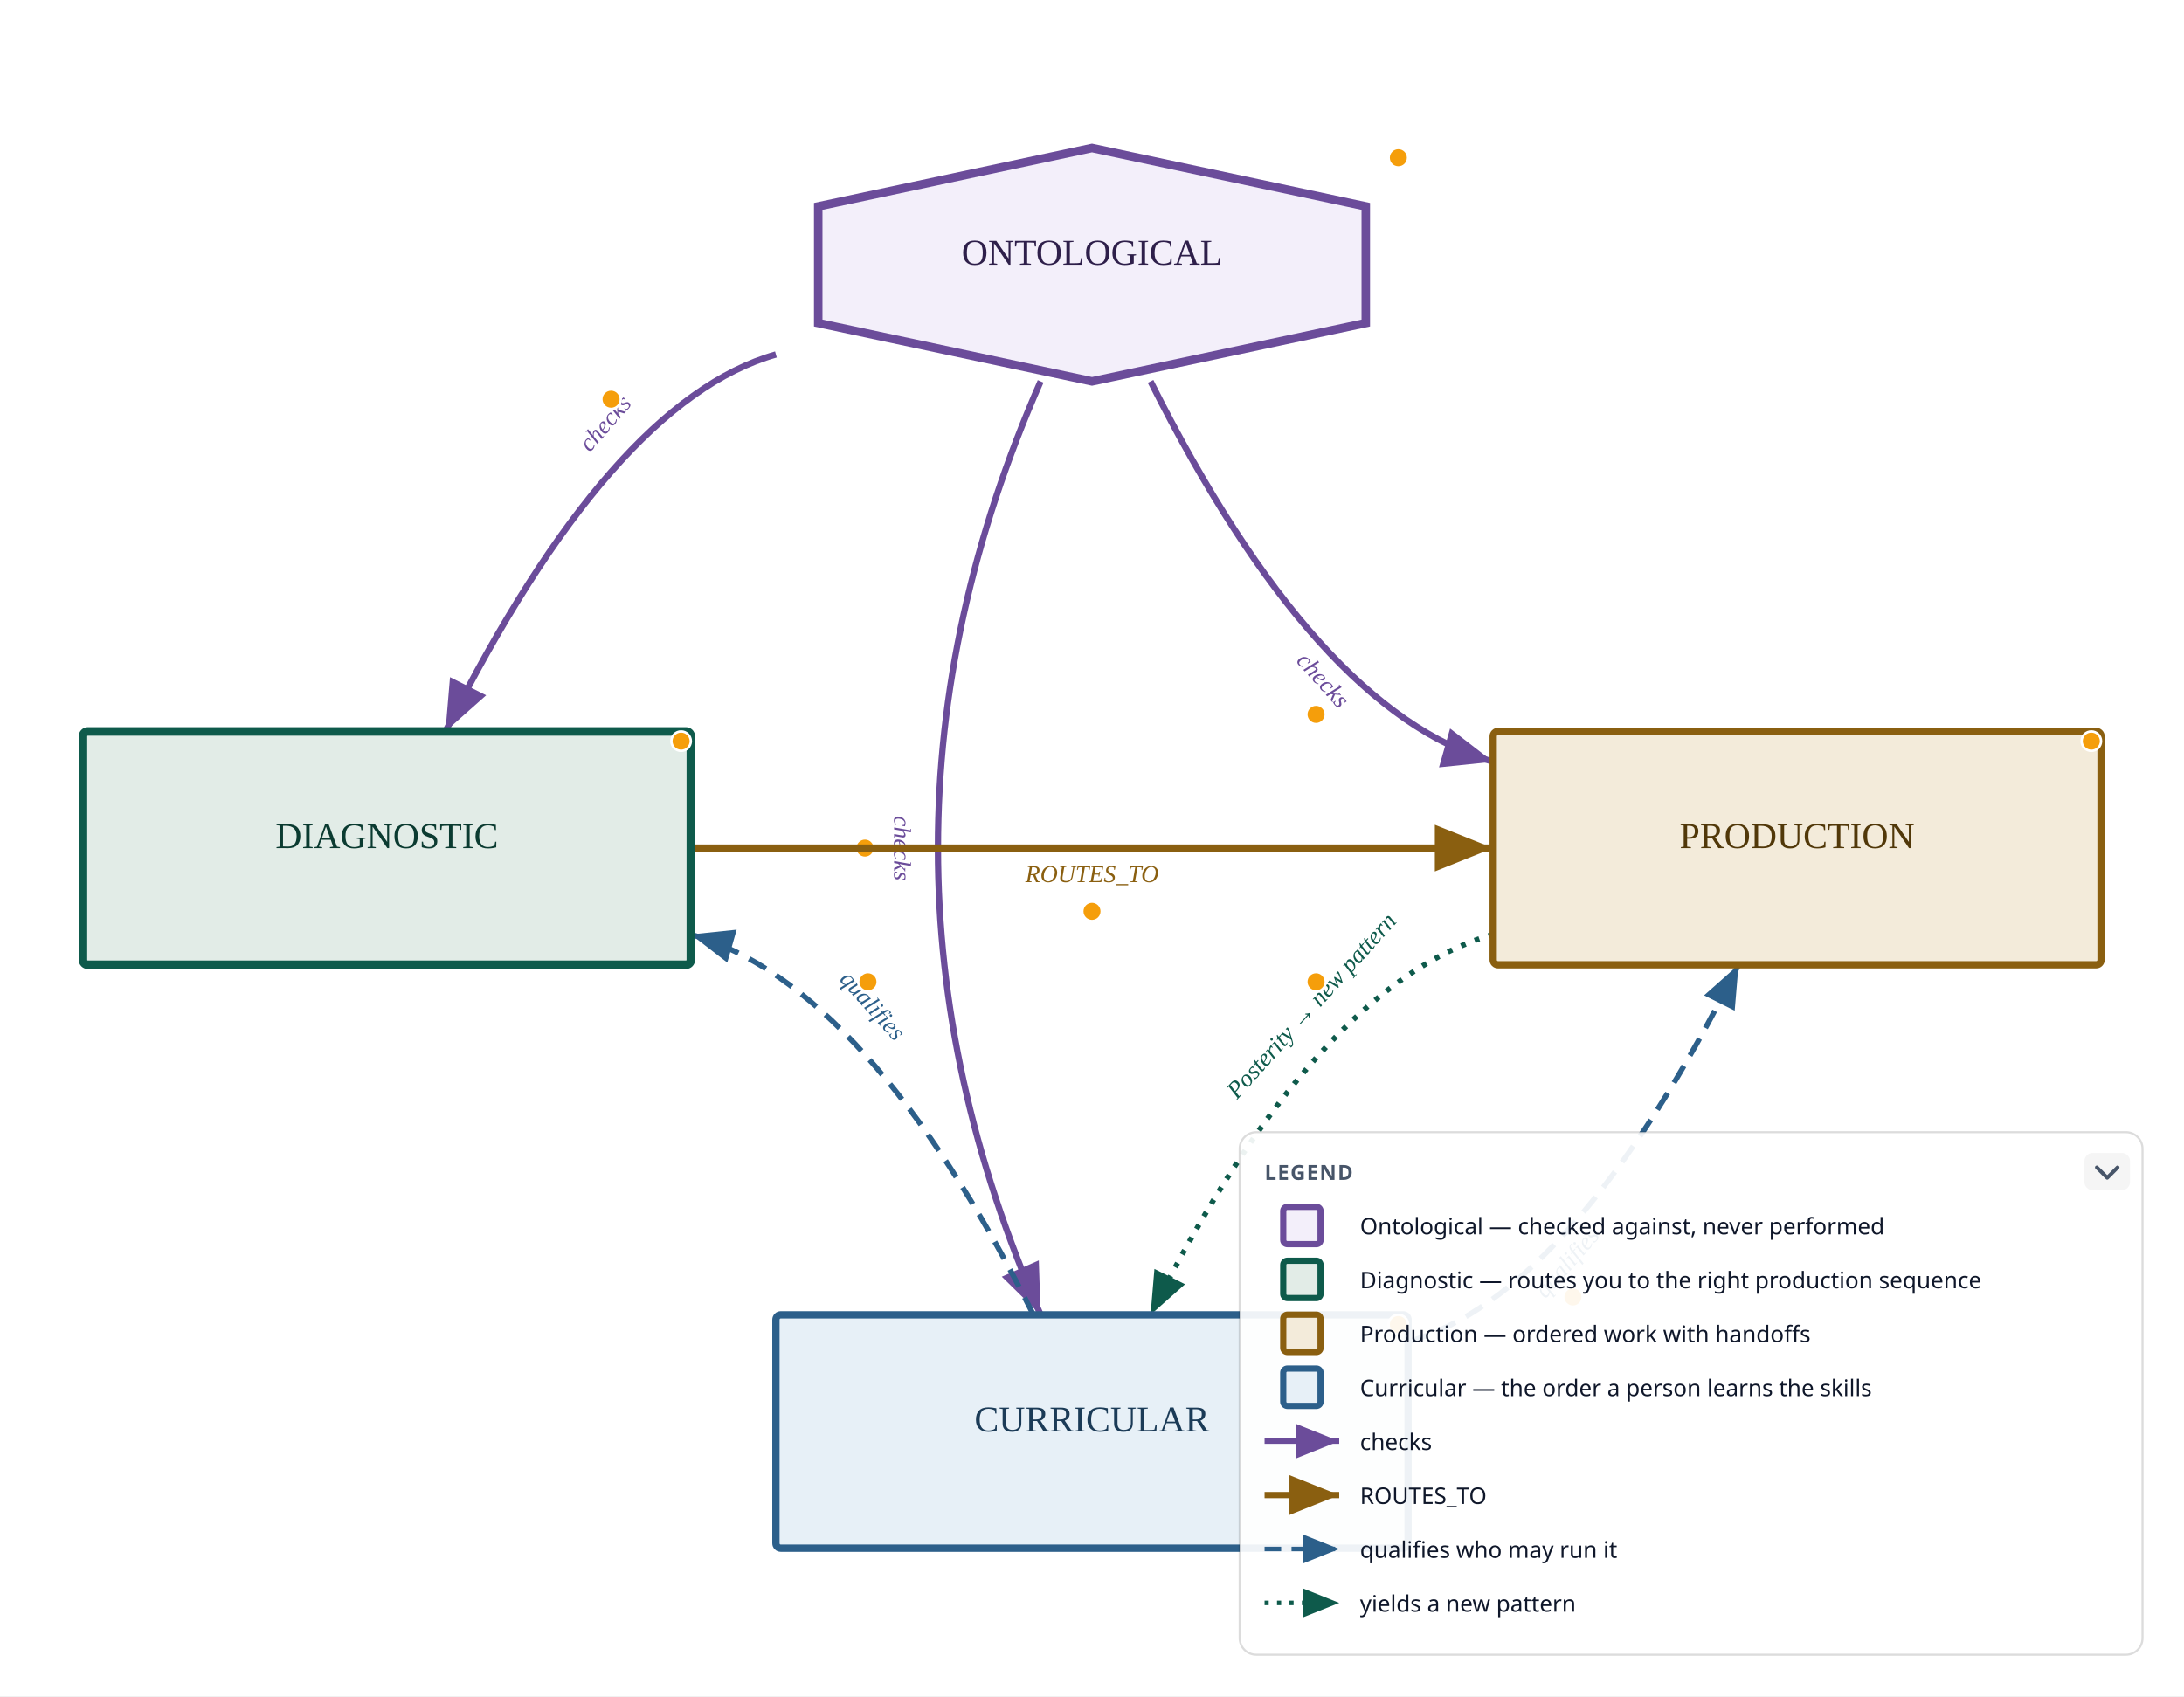
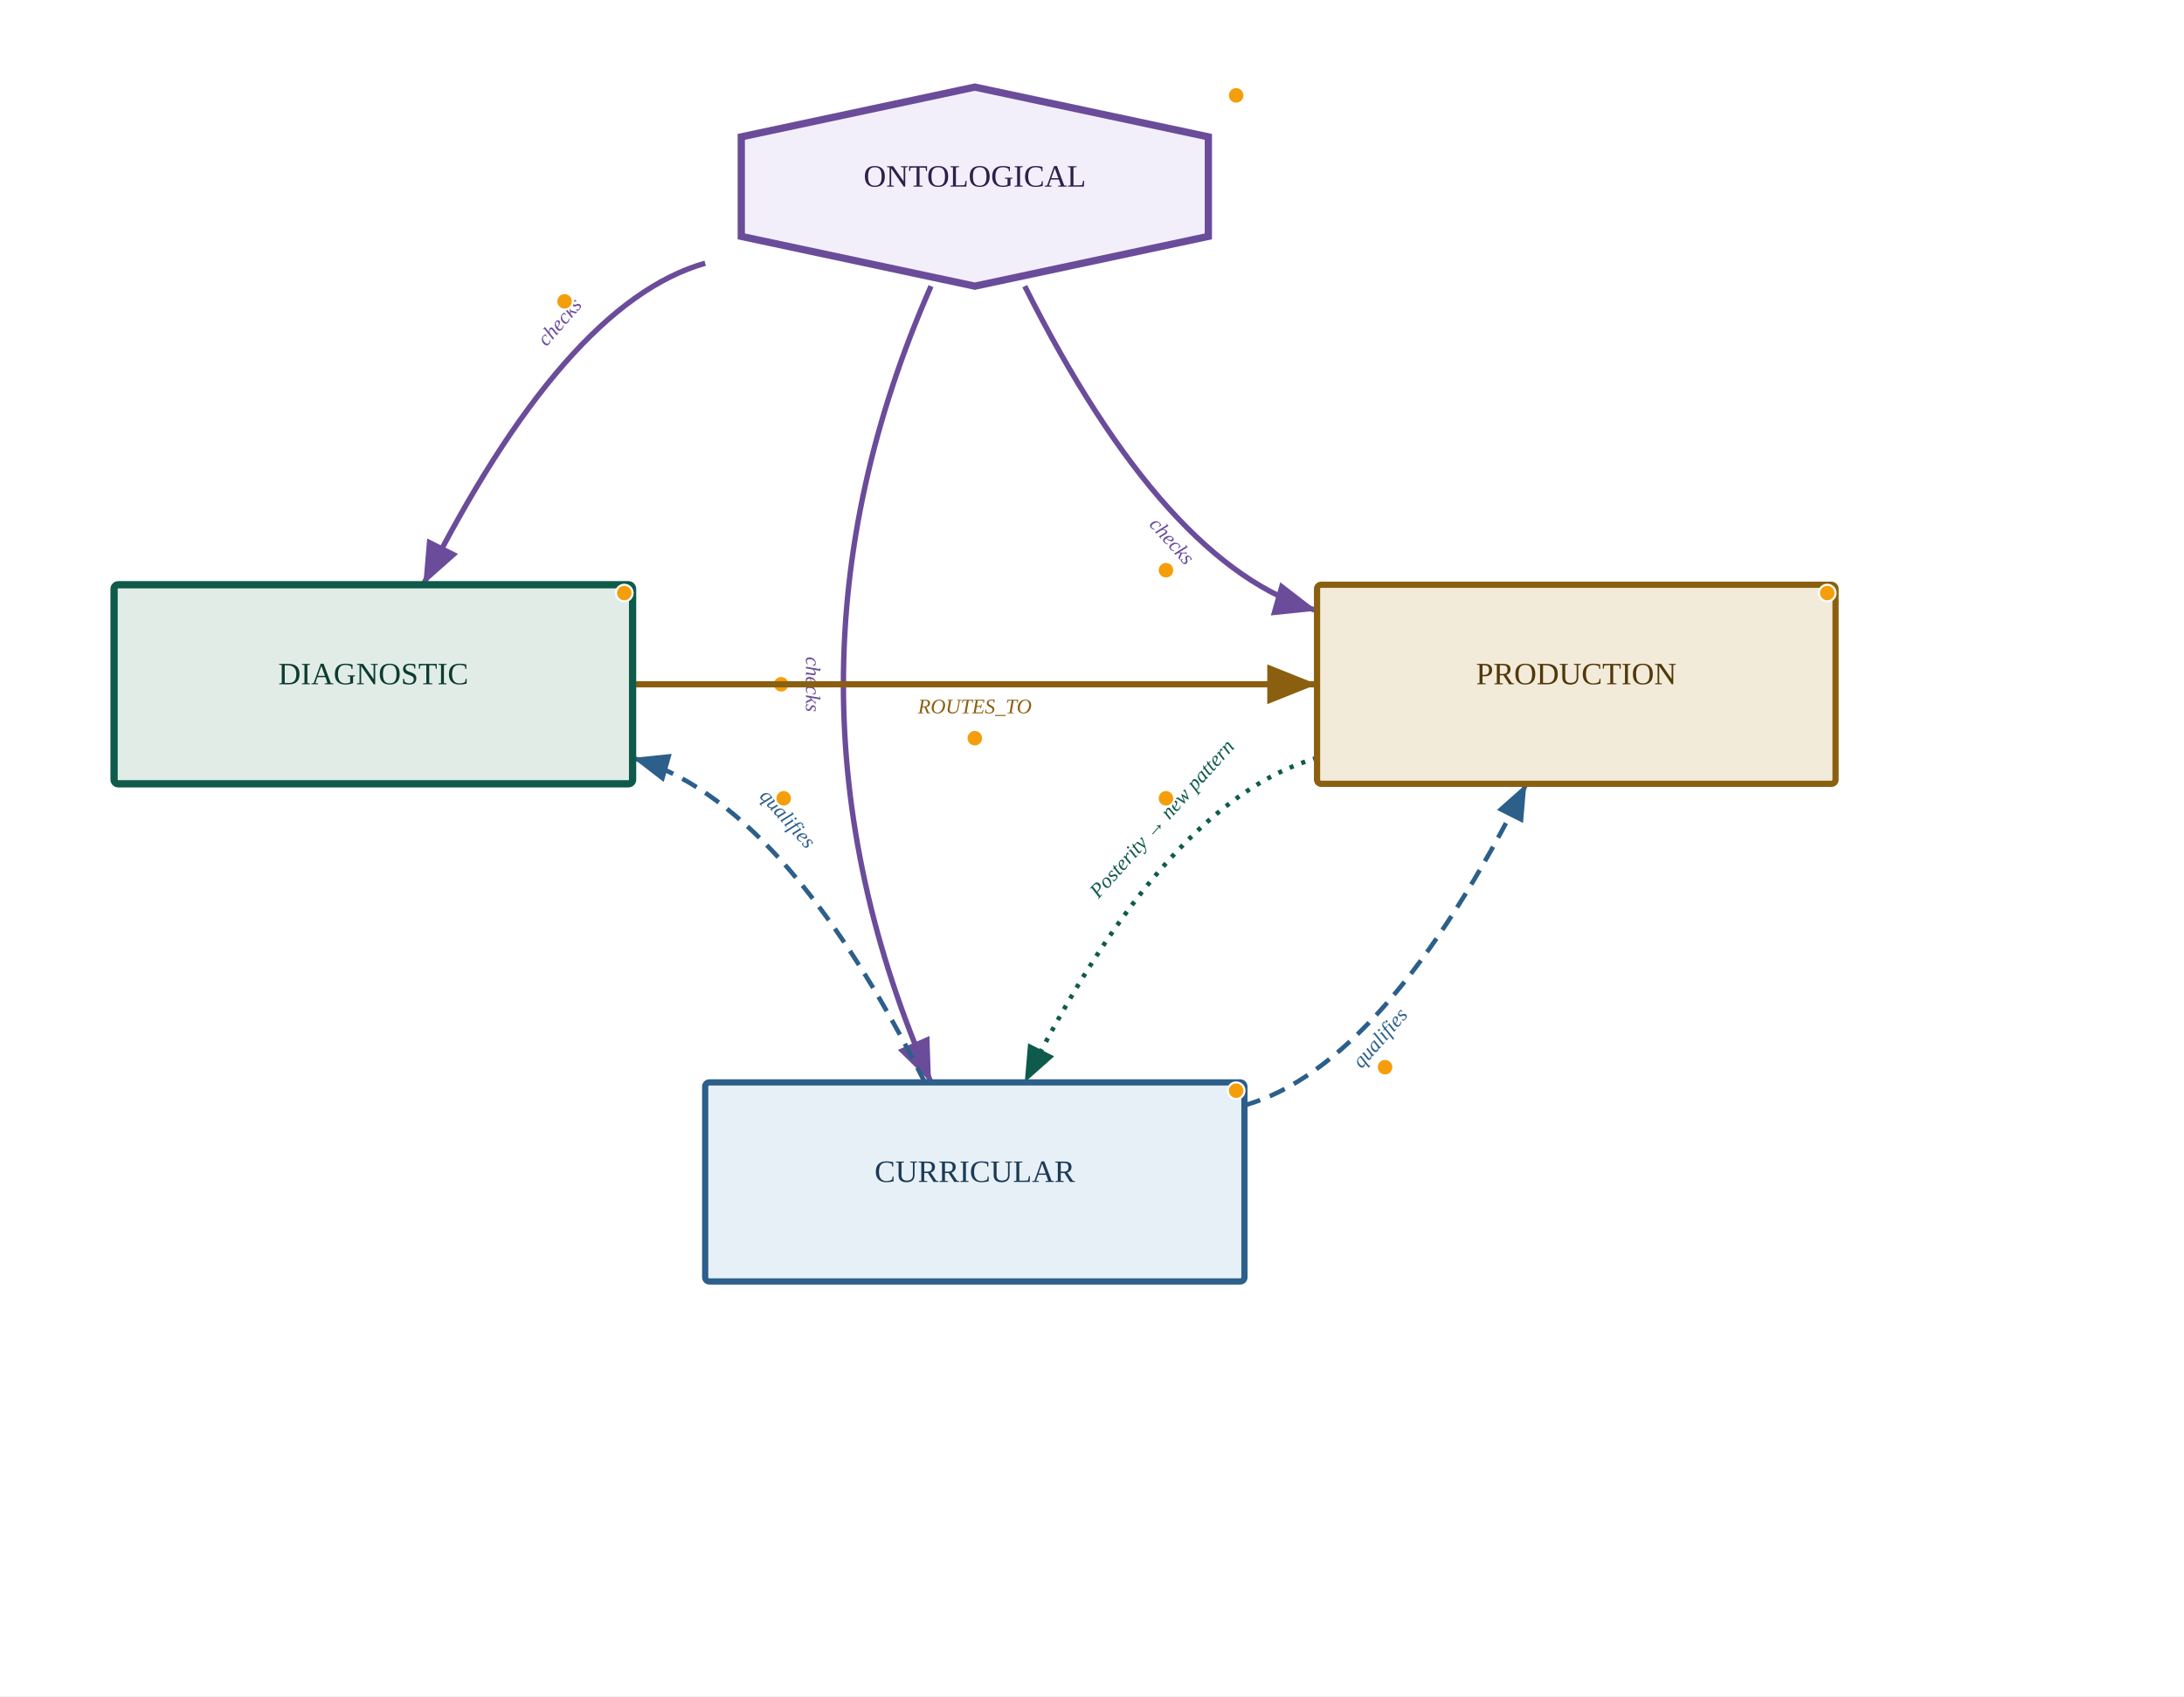
<svg xmlns="http://www.w3.org/2000/svg" width="1053" height="818" viewBox="0 0 1053 818">
  <rect width="1053" height="818" fill="#ffffff" />
  <defs id="svg-defs">
    <marker id="mk000000" viewBox="0 0 10 10" refX="10" refY="5" markerWidth="8" markerHeight="8" orient="auto">
      <path d="M0,1 L10,5 L0,9 Z" fill="#000000" />
    </marker>
    <marker id="mkc53030" viewBox="0 0 10 10" refX="10" refY="5" markerWidth="8" markerHeight="8" orient="auto">
      <path d="M0,1 L10,5 L0,9 Z" fill="#c53030" />
    </marker>
    <marker id="mkc05621" viewBox="0 0 10 10" refX="10" refY="5" markerWidth="8" markerHeight="8" orient="auto">
      <path d="M0,1 L10,5 L0,9 Z" fill="#c05621" />
    </marker>
    <marker id="mkb7791f" viewBox="0 0 10 10" refX="10" refY="5" markerWidth="8" markerHeight="8" orient="auto">
      <path d="M0,1 L10,5 L0,9 Z" fill="#b7791f" />
    </marker>
    <marker id="mk276749" viewBox="0 0 10 10" refX="10" refY="5" markerWidth="8" markerHeight="8" orient="auto">
      <path d="M0,1 L10,5 L0,9 Z" fill="#276749" />
    </marker>
    <marker id="mk2b4c7e" viewBox="0 0 10 10" refX="10" refY="5" markerWidth="8" markerHeight="8" orient="auto">
      <path d="M0,1 L10,5 L0,9 Z" fill="#2b4c7e" />
    </marker>
    <marker id="mk553c9a" viewBox="0 0 10 10" refX="10" refY="5" markerWidth="8" markerHeight="8" orient="auto">
      <path d="M0,1 L10,5 L0,9 Z" fill="#553c9a" />
    </marker>
    <marker id="mk97266d" viewBox="0 0 10 10" refX="10" refY="5" markerWidth="8" markerHeight="8" orient="auto">
      <path d="M0,1 L10,5 L0,9 Z" fill="#97266d" />
    </marker>
    <marker id="mk234e52" viewBox="0 0 10 10" refX="10" refY="5" markerWidth="8" markerHeight="8" orient="auto">
      <path d="M0,1 L10,5 L0,9 Z" fill="#234e52" />
    </marker>
    <marker id="mk1a202c" viewBox="0 0 10 10" refX="10" refY="5" markerWidth="8" markerHeight="8" orient="auto">
      <path d="M0,1 L10,5 L0,9 Z" fill="#1a202c" />
    </marker>
    <marker id="mk3b82f6" viewBox="0 0 10 10" refX="10" refY="5" markerWidth="8" markerHeight="8" orient="auto">
      <path d="M0,1 L10,5 L0,9 Z" fill="#3b82f6" />
    </marker>
    <marker id="mkf59e0b" viewBox="0 0 10 10" refX="10" refY="5" markerWidth="8" markerHeight="8" orient="auto">
      <path d="M0,1 L10,5 L0,9 Z" fill="#f59e0b" />
    </marker>
    <marker id="mk8b5cf6" viewBox="0 0 10 10" refX="10" refY="5" markerWidth="8" markerHeight="8" orient="auto">
      <path d="M0,1 L10,5 L0,9 Z" fill="#8b5cf6" />
    </marker>
    <marker id="mk7c3aed" viewBox="0 0 10 10" refX="10" refY="5" markerWidth="8" markerHeight="8" orient="auto">
      <path d="M0,1 L10,5 L0,9 Z" fill="#7c3aed" />
    </marker>
    <marker id="mk6B4C9A" viewBox="0 0 10 10" refX="10" refY="5" markerWidth="8" markerHeight="8" orient="auto">
      <path d="M0,1 L10,5 L0,9 Z" fill="#6B4C9A" />
    </marker>
    <marker id="mk8A5F10" viewBox="0 0 10 10" refX="10" refY="5" markerWidth="8" markerHeight="8" orient="auto">
      <path d="M0,1 L10,5 L0,9 Z" fill="#8A5F10" />
    </marker>
    <marker id="mk2C5F8A" viewBox="0 0 10 10" refX="10" refY="5" markerWidth="8" markerHeight="8" orient="auto">
      <path d="M0,1 L10,5 L0,9 Z" fill="#2C5F8A" />
    </marker>
    <marker id="mk0E5A4B" viewBox="0 0 10 10" refX="10" refY="5" markerWidth="8" markerHeight="8" orient="auto">
      <path d="M0,1 L10,5 L0,9 Z" fill="#0E5A4B" />
    </marker>
  </defs>
-   <g id="wardley-layer" transform="translate(-24.4759,22.14458) scale(1.172289)" />
-   <g id="lop-layer" transform="translate(-24.4759,22.14458) scale(1.172289)" />
-   <g id="lines-layer" transform="translate(-24.4759,22.14458) scale(1.172289)" />
-   <g id="edges-layer" transform="translate(-24.4759,22.14458) scale(1.172289)">
+   <g id="wardley-layer" />
+   <g id="lop-layer" />
+   <g id="lines-layer" />
+   <g id="edges-layer">
    <g id="edge-c1" style="cursor: grab; opacity: 1;">
      <path d="M340,126.936 Q272.2,146.2 204.078,282" fill="none" stroke="#6B4C9A" stroke-width="2.6" marker-end="url(#mk6B4C9A)" pointer-events="none" />
      <text text-anchor="middle" pointer-events="none" transform="rotate(-48.8,272.2,157.3)">
        <tspan x="272.169" y="157.334" font-size="10" font-style="italic" fill="#6B4C9A">checks</tspan>
      </text>
      <circle cx="272.202" cy="145.334" r="4" fill="#f59e0b" stroke="#fff" stroke-width="1" pointer-events="none" />
    </g>
    <g id="edge-c2" style="cursor: grab; opacity: 1;">
      <path d="M494.078,138 Q562.2,273.8 635,294.484" fill="none" stroke="#6B4C9A" stroke-width="2.6" marker-end="url(#mk6B4C9A)" pointer-events="none" />
      <text text-anchor="middle" pointer-events="none" transform="rotate(48.0,562.6,263.0)">
        <tspan x="562.639" y="263.006" font-size="10" font-style="italic" fill="#6B4C9A">checks</tspan>
      </text>
      <circle cx="562.151" cy="274.996" r="4" fill="#f59e0b" stroke="#fff" stroke-width="1" pointer-events="none" />
    </g>
    <g id="edge-c3" style="cursor: grab; opacity: 1;">
      <path d="M448.88,138 Q364.4,330 448.88,522" fill="none" stroke="#6B4C9A" stroke-width="2.6" marker-end="url(#mk6B4C9A)" pointer-events="none" />
      <text text-anchor="middle" pointer-events="none" transform="rotate(90.0,388.6,330.0)">
        <tspan x="388.64" y="330" font-size="10" font-style="italic" fill="#6B4C9A">checks</tspan>
      </text>
      <circle cx="376.64" cy="330" r="4" fill="#f59e0b" stroke="#fff" stroke-width="1" pointer-events="none" />
    </g>
    <g id="edge-r1" style="cursor: pointer; opacity: 1;">
      <path d="M305,330 L635,330" fill="none" stroke="#8A5F10" stroke-width="3" marker-end="url(#mk8A5F10)" pointer-events="none" />
      <text text-anchor="middle" pointer-events="none">
        <tspan x="470" y="344" font-size="10" font-style="italic" fill="#8A5F10">ROUTES_TO</tspan>
      </text>
      <circle cx="470" cy="356" r="4" fill="#f59e0b" stroke="#fff" stroke-width="1" pointer-events="none" />
    </g>
    <g id="edge-q1" style="cursor: grab; opacity: 1;">
      <path d="M445.922,522 Q377.8,386.2 305,365.516" fill="none" stroke="#2C5F8A" stroke-width="2.2" stroke-dasharray="8 5" marker-end="url(#mk2C5F8A)" pointer-events="none" />
      <text text-anchor="middle" pointer-events="none" transform="rotate(48.0,377.4,397.0)">
        <tspan x="377.361" y="396.994" font-size="10" font-style="italic" fill="#2C5F8A">qualifies</tspan>
      </text>
      <circle cx="377.849" cy="385.004" r="4" fill="#f59e0b" stroke="#fff" stroke-width="1" pointer-events="none" />
    </g>
    <g id="edge-q2" style="cursor: grab; opacity: 1;">
      <path d="M600,533.064 Q667.8,513.8 735.922,378" fill="none" stroke="#2C5F8A" stroke-width="2.2" stroke-dasharray="8 5" marker-end="url(#mk2C5F8A)" pointer-events="none" />
      <text text-anchor="middle" pointer-events="none" transform="rotate(-48.8,667.8,502.7)">
        <tspan x="667.831" y="502.666" font-size="10" font-style="italic" fill="#2C5F8A">qualifies</tspan>
      </text>
      <circle cx="667.798" cy="514.666" r="4" fill="#f59e0b" stroke="#fff" stroke-width="1" pointer-events="none" />
    </g>
    <g id="edge-y1" style="cursor: grab; opacity: 1;">
      <path d="M635,365.516 Q562.2,386.2 494.078,522" fill="none" stroke="#0E5A4B" stroke-width="2.2" stroke-dasharray="2 4" marker-end="url(#mk0E5A4B)" pointer-events="none" />
      <text text-anchor="middle" pointer-events="none" transform="rotate(-48.0,562.6,397.0)">
        <tspan x="562.639" y="396.994" font-size="10" font-style="italic" fill="#0E5A4B">Posterity → new pattern</tspan>
      </text>
      <circle cx="562.151" cy="385.004" r="4" fill="#f59e0b" stroke="#fff" stroke-width="1" pointer-events="none" />
    </g>
  </g>
-   <g id="nodes-layer" transform="translate(-24.4759,22.14458) scale(1.172289)">
+   <g id="nodes-layer">
    <g id="node-onto" transform="translate(470,90)" style="cursor: move; opacity: 1;">
      <polygon points="112.6,24.0 0.0,48.0 -112.6,24.0 -112.6,-24.0 -0.0,-48.0 112.6,-24.0" fill="#F3EFFA" stroke="#6B4C9A" stroke-width="3.5" />
      <text text-anchor="middle" font-size="15" font-weight="500" fill="#2E1F4A" pointer-events="none">
        <tspan x="0" y="0.0">ONTOLOGICAL</tspan>
      </text>
      <circle cx="126" cy="-44" r="4" fill="#f59e0b" stroke="#fff" stroke-width="1" pointer-events="none" />
    </g>
    <g id="node-diag" transform="translate(180,330)" style="cursor: move; opacity: 1;">
      <rect x="-125" y="-48" width="250" height="96" rx="2" fill="#E2ECE7" stroke="#0E5A4B" stroke-width="3.5" />
      <text text-anchor="middle" font-size="15" font-weight="500" fill="#0B3B31" pointer-events="none">
        <tspan x="0" y="0.0">DIAGNOSTIC</tspan>
      </text>
      <circle cx="121" cy="-44" r="4" fill="#f59e0b" stroke="#fff" stroke-width="1" pointer-events="none" />
    </g>
    <g id="node-prod" transform="translate(760,330)" style="cursor: move; opacity: 1;">
      <rect x="-125" y="-48" width="250" height="96" rx="2" fill="#F3EBDA" stroke="#8A5F10" stroke-width="3" />
      <text text-anchor="middle" font-size="15" font-weight="500" fill="#513809" pointer-events="none">
        <tspan x="0" y="0.0">PRODUCTION</tspan>
      </text>
      <circle cx="121" cy="-44" r="4" fill="#f59e0b" stroke="#fff" stroke-width="1" pointer-events="none" />
    </g>
    <g id="node-curr" transform="translate(470,570)" style="cursor: move; opacity: 1;">
      <rect x="-130" y="-48" width="260" height="96" rx="2" fill="#E7F0F7" stroke="#2C5F8A" stroke-width="3" />
      <text text-anchor="middle" font-size="15" font-weight="500" fill="#1B3B57" pointer-events="none">
        <tspan x="0" y="0.0">CURRICULAR</tspan>
      </text>
      <circle cx="126" cy="-44" r="4" fill="#f59e0b" stroke="#fff" stroke-width="1" pointer-events="none" />
    </g>
  </g>
-   <g id="triples-layer" transform="translate(-24.4759,22.14458) scale(1.172289)" />
+   <g id="triples-layer" />
  <g id="drag-layer" />
  <g id="eip-statement-layer" />
-   <g id="legend-layer">
-     <g transform="translate(597.7,546.0)">
-       <rect x="0" y="0" width="435.3" height="252.0" rx="8" fill="rgba(255,255,255,0.92)" stroke="rgba(0,0,0,0.14)" stroke-width="1" />
-       <text x="12" y="23" font-family="system-ui,sans-serif" font-size="10" font-weight="700" letter-spacing="0.06em" fill="#475569">LEGEND</text>
-       <g id="legend-toggle" style="cursor:pointer">
-         <rect x="407.28" y="10" width="22" height="18" rx="4" fill="rgba(0,0,0,0.04)" />
-         <path d="M413.28,17 L418.28,22 L423.28,17" fill="none" stroke="#475569" stroke-width="1.8" stroke-linecap="round" stroke-linejoin="round" />
-       </g>
-       <g transform="translate(12,0)">
-         <rect x="9" y="36" width="18" height="18" rx="2" fill="#F3EFFA" stroke="#6B4C9A" stroke-width="3" />
-       </g>
-       <text x="58" y="45" font-family="system-ui,sans-serif" font-size="11" fill="#0f172a" dominant-baseline="central">Ontological — checked against, never performed</text>
-       <g transform="translate(12,0)">
-         <rect x="9" y="62" width="18" height="18" rx="2" fill="#E2ECE7" stroke="#0E5A4B" stroke-width="3" />
-       </g>
-       <text x="58" y="71" font-family="system-ui,sans-serif" font-size="11" fill="#0f172a" dominant-baseline="central">Diagnostic — routes you to the right production sequence</text>
-       <g transform="translate(12,0)">
-         <rect x="9" y="88" width="18" height="18" rx="2" fill="#F3EBDA" stroke="#8A5F10" stroke-width="3" />
-       </g>
-       <text x="58" y="97" font-family="system-ui,sans-serif" font-size="11" fill="#0f172a" dominant-baseline="central">Production — ordered work with handoffs</text>
-       <g transform="translate(12,0)">
-         <rect x="9" y="114" width="18" height="18" rx="2" fill="#E7F0F7" stroke="#2C5F8A" stroke-width="3" />
-       </g>
-       <text x="58" y="123" font-family="system-ui,sans-serif" font-size="11" fill="#0f172a" dominant-baseline="central">Curricular — the order a person learns the skills</text>
-       <g transform="translate(12,0)">
-         <line x1="0" y1="149" x2="36" y2="149" stroke="#6B4C9A" stroke-width="2.6" marker-end="url(#mk6B4C9A)" />
-       </g>
-       <text x="58" y="149" font-family="system-ui,sans-serif" font-size="11" fill="#0f172a" dominant-baseline="central">checks</text>
-       <g transform="translate(12,0)">
-         <line x1="0" y1="175" x2="36" y2="175" stroke="#8A5F10" stroke-width="3" marker-end="url(#mk8A5F10)" />
-       </g>
-       <text x="58" y="175" font-family="system-ui,sans-serif" font-size="11" fill="#0f172a" dominant-baseline="central">ROUTES_TO</text>
-       <g transform="translate(12,0)">
-         <line x1="0" y1="201" x2="36" y2="201" stroke="#2C5F8A" stroke-width="2.2" stroke-dasharray="8 5" marker-end="url(#mk2C5F8A)" />
-       </g>
-       <text x="58" y="201" font-family="system-ui,sans-serif" font-size="11" fill="#0f172a" dominant-baseline="central">qualifies who may run it</text>
-       <g transform="translate(12,0)">
-         <line x1="0" y1="227" x2="36" y2="227" stroke="#0E5A4B" stroke-width="2.2" stroke-dasharray="2 4" marker-end="url(#mk0E5A4B)" />
-       </g>
-       <text x="58" y="227" font-family="system-ui,sans-serif" font-size="11" fill="#0f172a" dominant-baseline="central">yields a new pattern</text>
-     </g>
-   </g>
  <g id="opm-symbols-chart" />
</svg>
